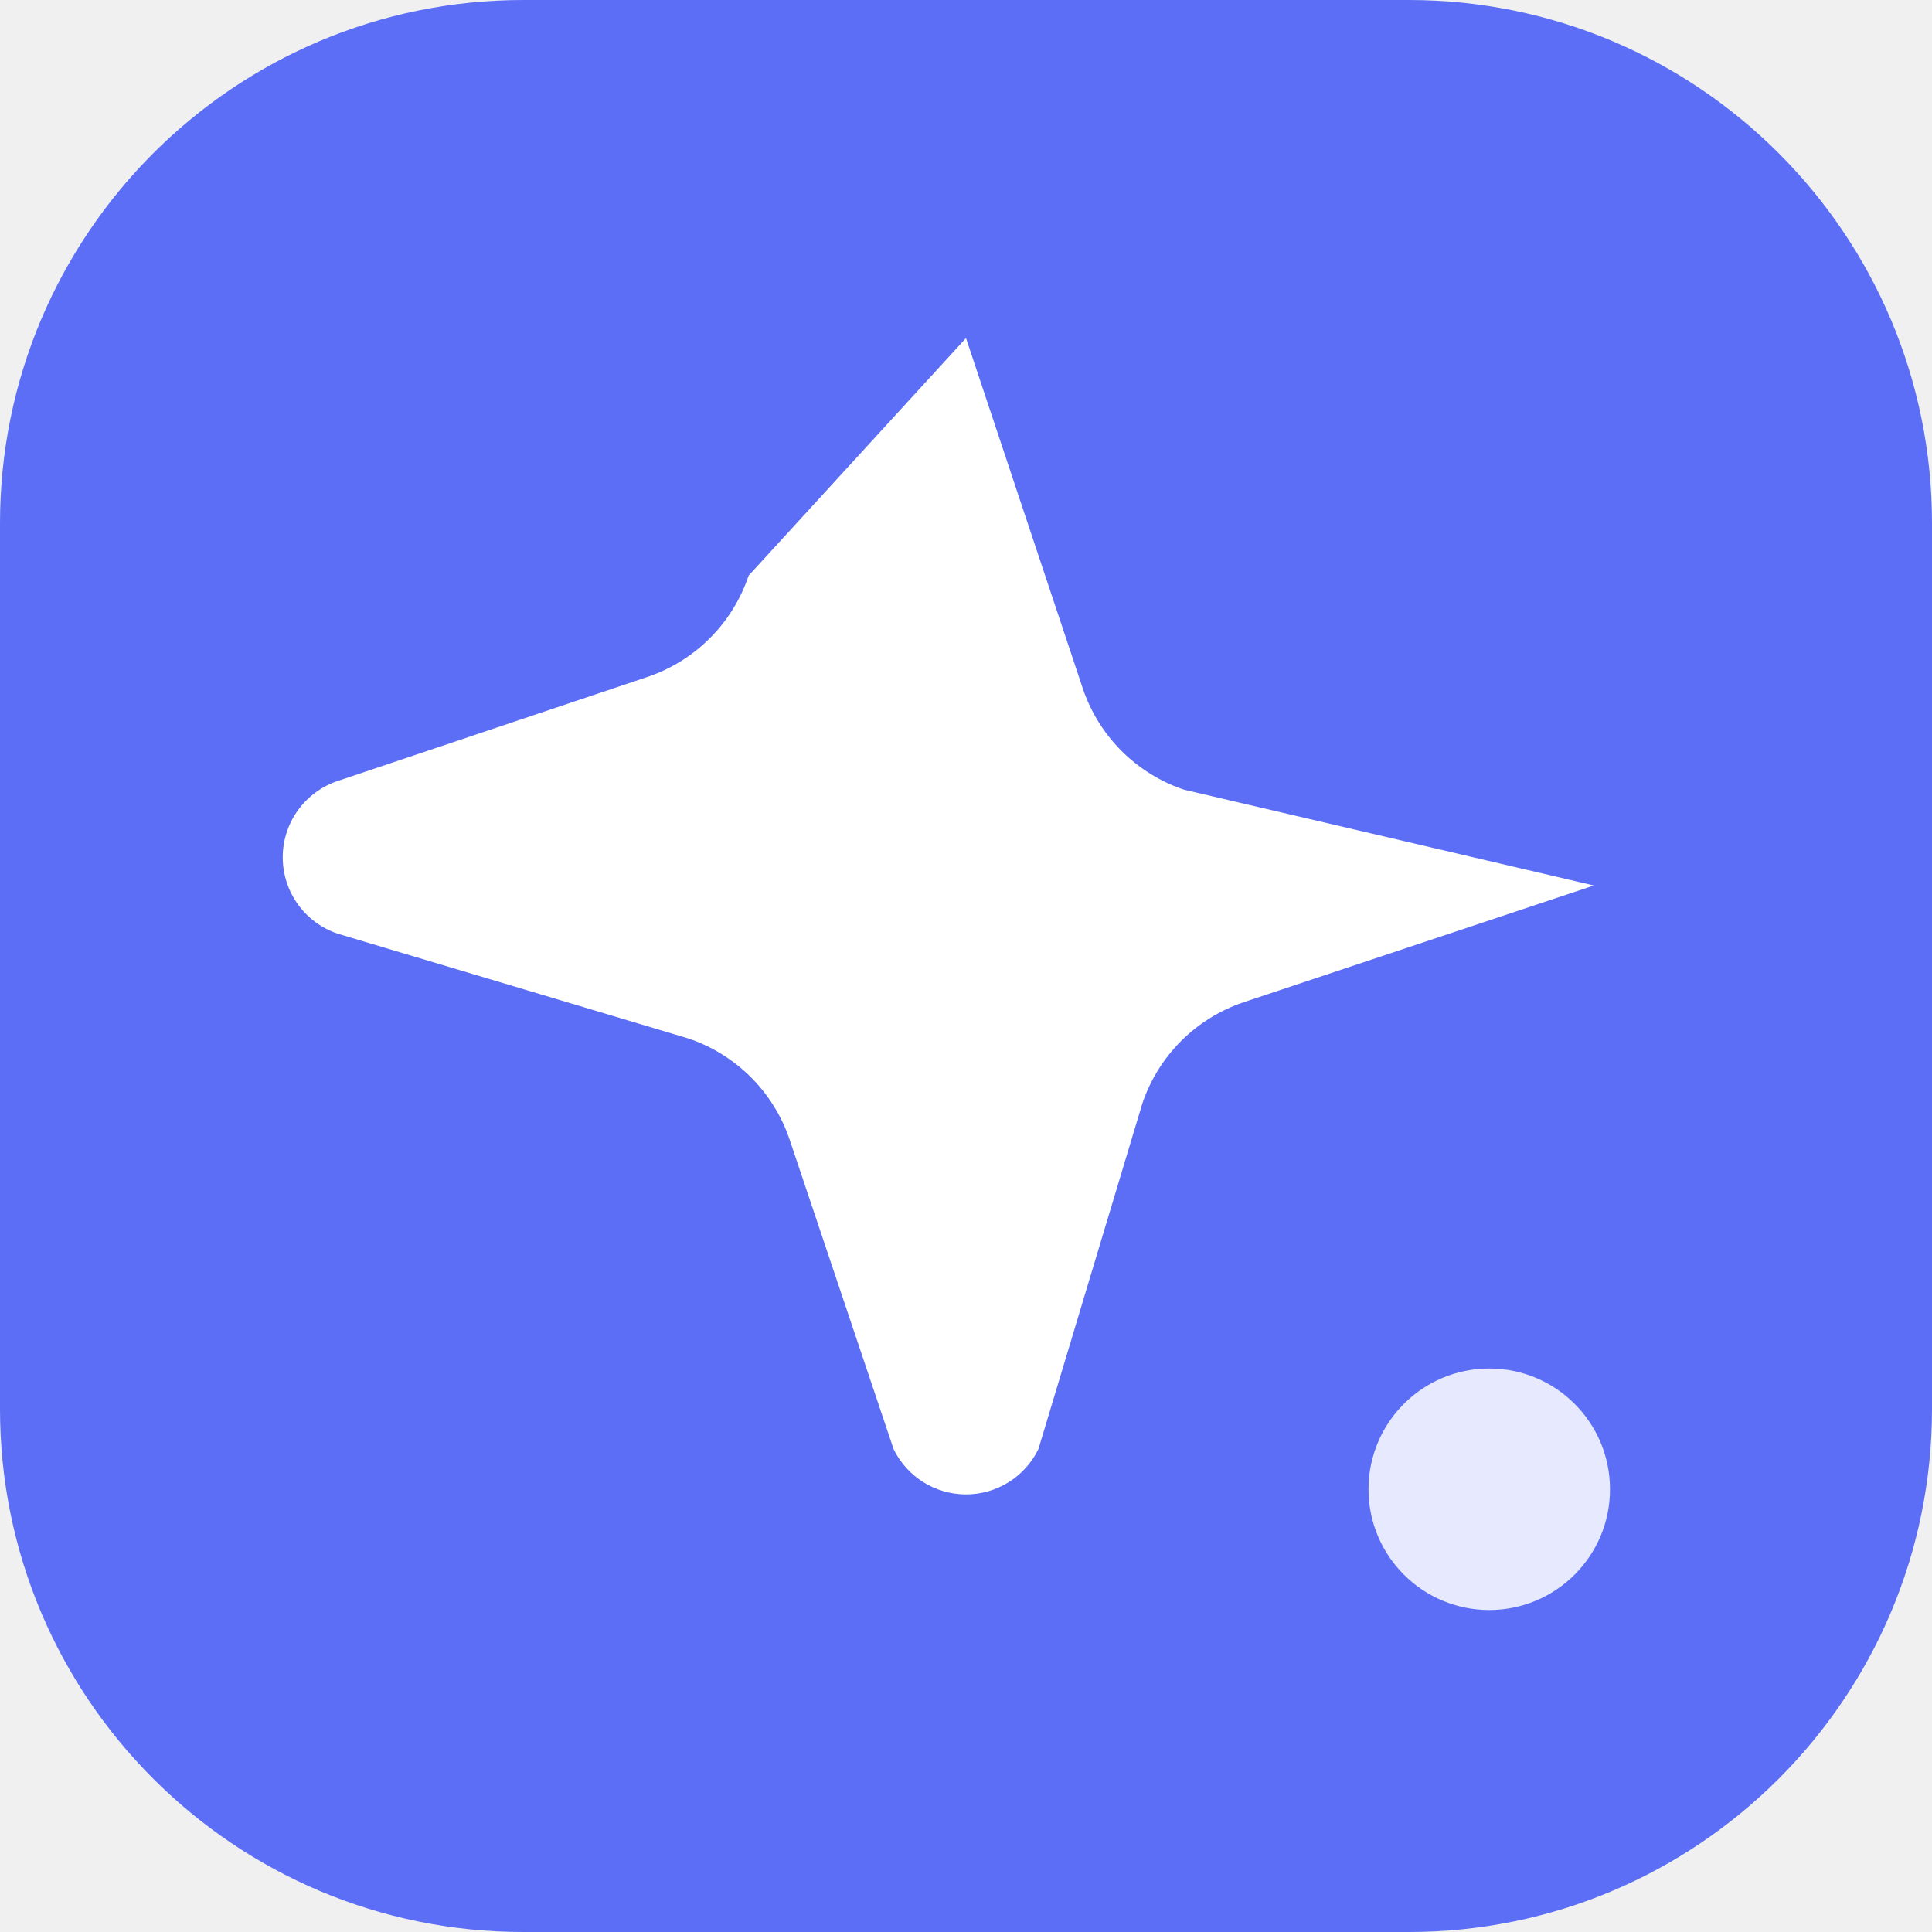
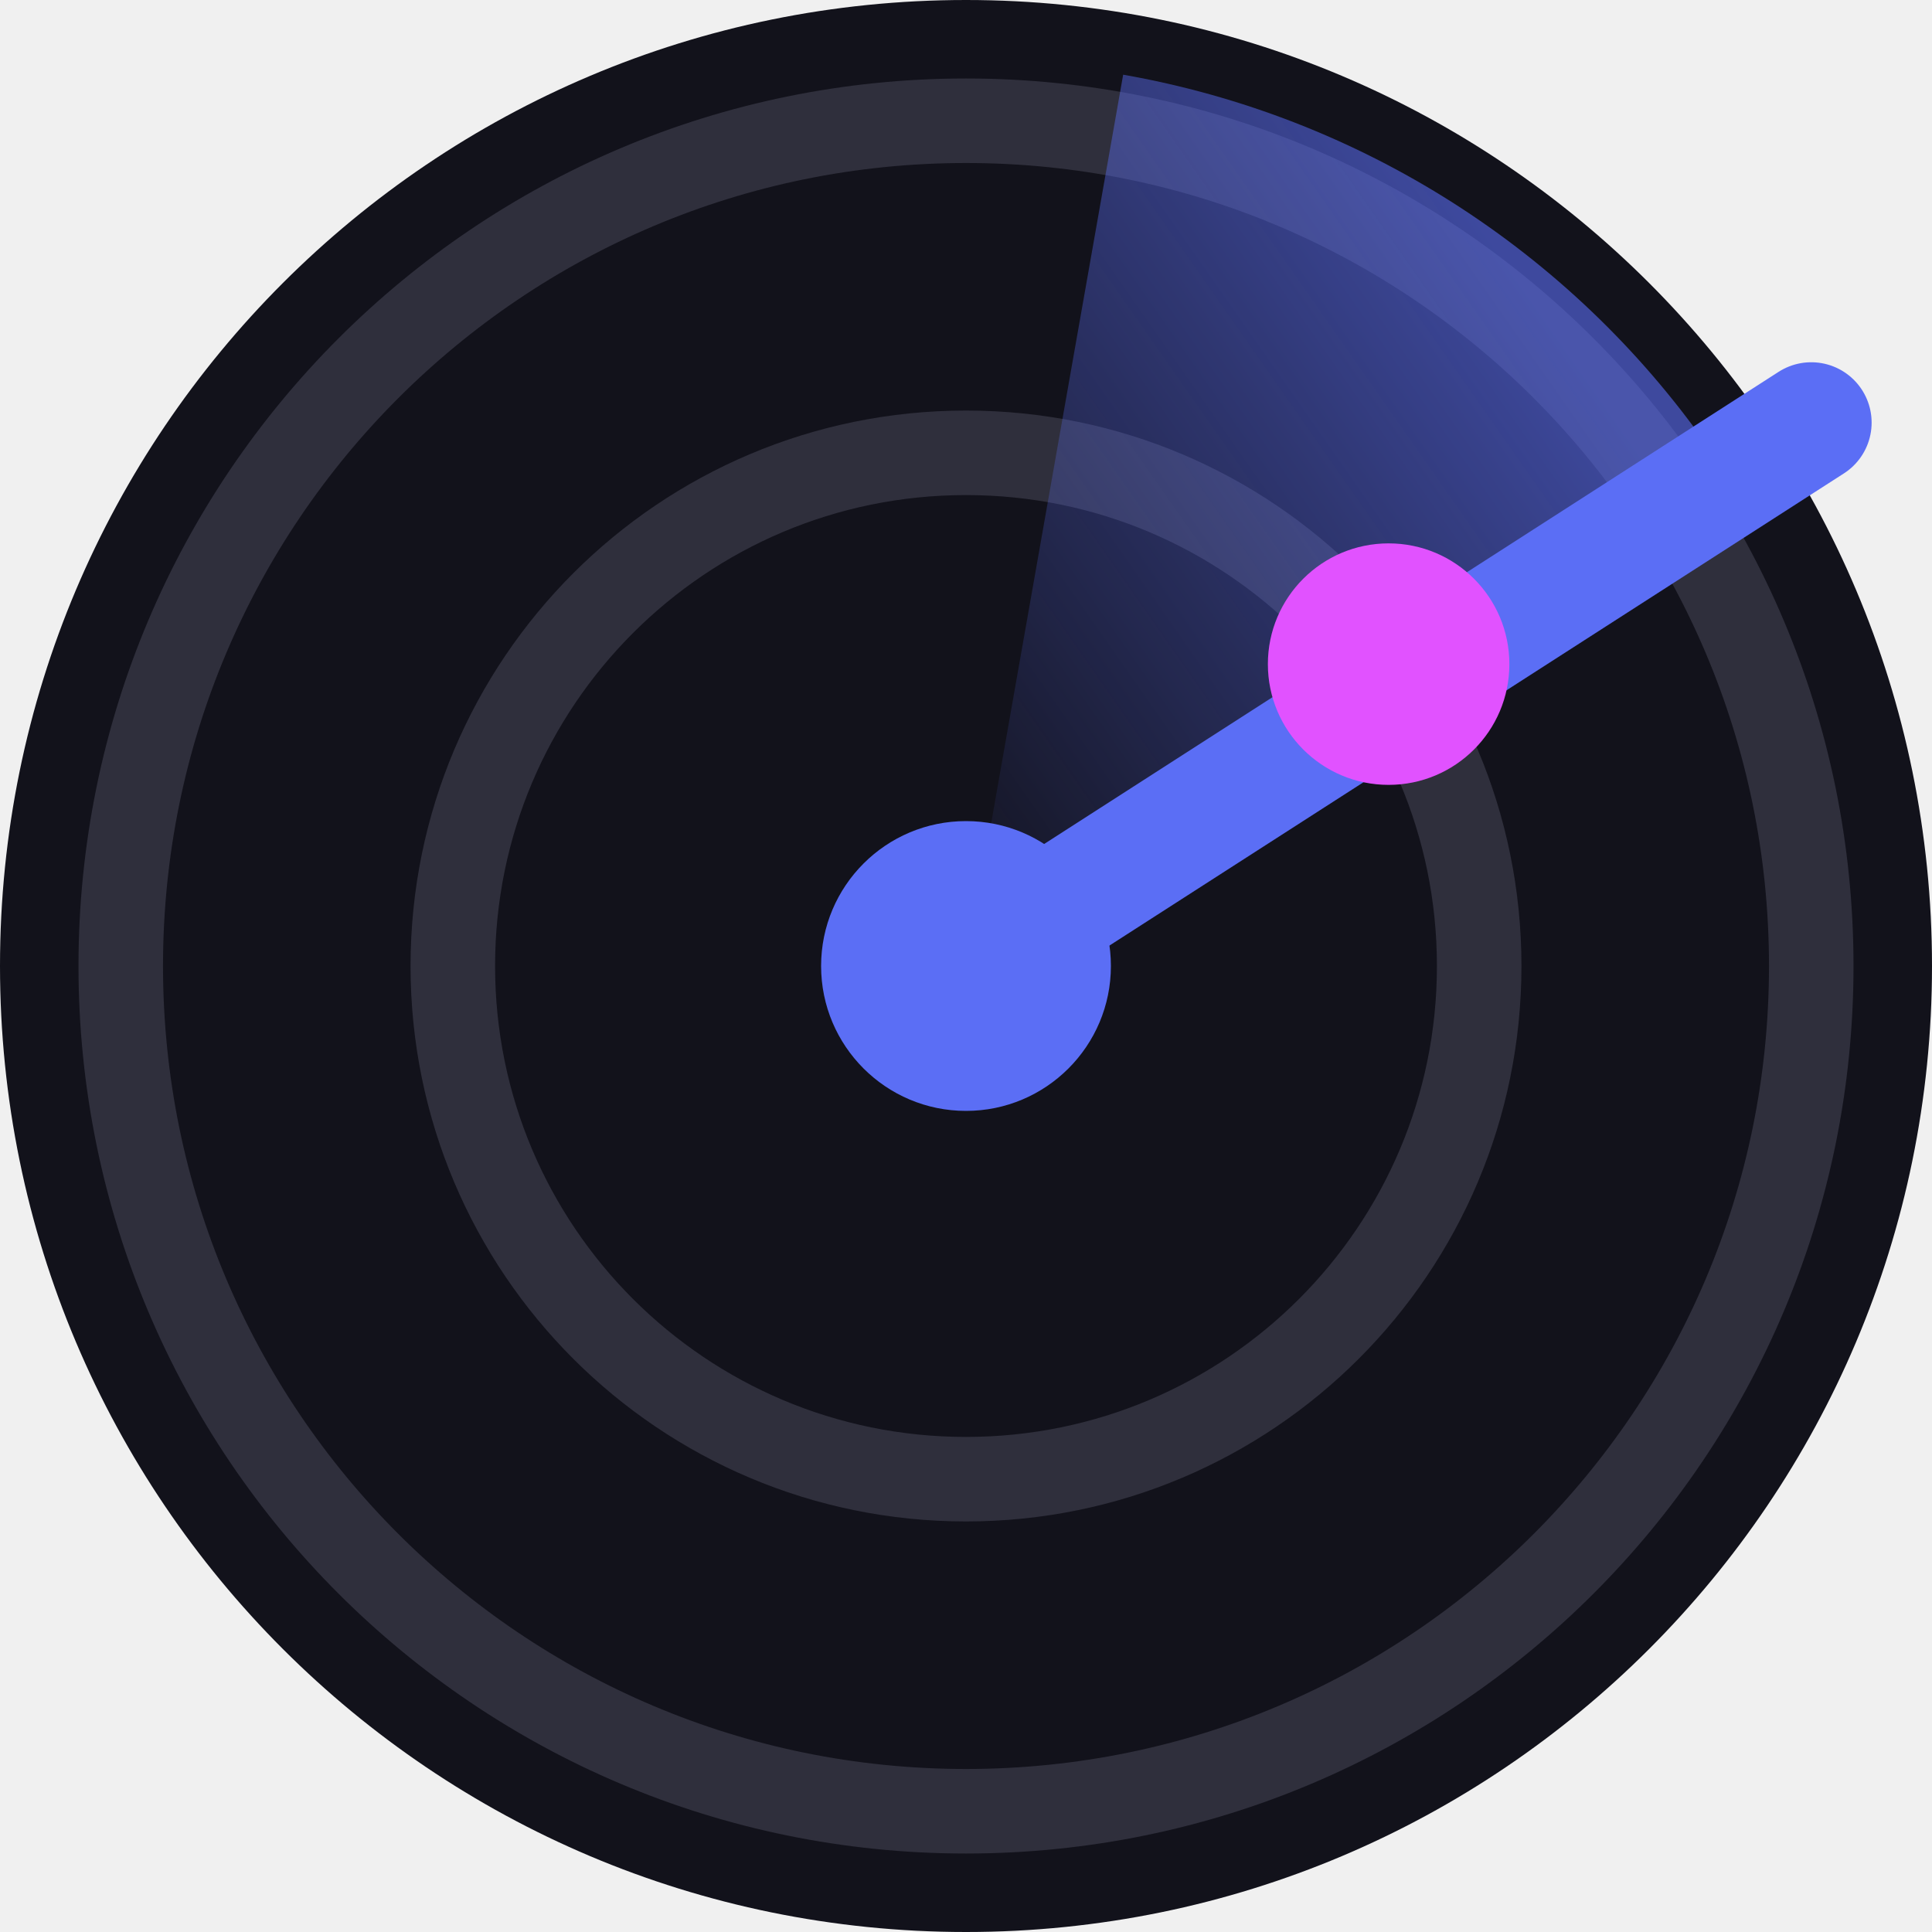
- <svg xmlns="http://www.w3.org/2000/svg" viewBox="0 0 24 24">
-   <rect x="0" y="0" width="24" height="24" rx="6.5" fill="#5b6ef5" />
-   <path d="M12 4.2l1.45 4.35a2 2 0 0 0 1.26 1.26L19.8 11l-4.35 1.45a2 2 0 0 0-1.26 1.26L12.9 18a1 1 0 0 1-1.8 0l-1.29-3.84a2 2 0 0 0-1.26-1.26L4.2 11.6a1 1 0 0 1 0-1.9l3.84-1.29a2 2 0 0 0 1.26-1.26L12 4.2z" fill="#fff" />
-   <circle cx="18.5" cy="18.5" r="1.5" fill="#fff" opacity="0.85" />
+ <svg xmlns="http://www.w3.org/2000/svg" viewBox="0 0 32 32">
+   <defs>
+     <linearGradient id="s" x1="16" y1="16" x2="30" y2="16" gradientUnits="userSpaceOnUse">
+       <stop offset="0" stop-color="#5b6ef5" stop-opacity="0" />
+       <stop offset="1" stop-color="#5b6ef5" stop-opacity="0.6" />
+     </linearGradient>
+   </defs>
+   <circle cx="16" cy="16" r="16" fill="#12121b" />
+   <circle cx="16" cy="16" r="14" fill="none" stroke="#2f2f3c" stroke-width="1.4" />
+   <circle cx="16" cy="16" r="8.5" fill="none" stroke="#2f2f3c" stroke-width="1.4" />
+   <path d="M16 16 L31 16 A15 15 0 0 0 26.6 5.4 Z" fill="url(#s)" transform="rotate(-35 16 16)" />
+   <line x1="16" y1="16" x2="30" y2="7" stroke="#5b6ef5" stroke-width="2" stroke-linecap="round" />
+   <circle cx="16" cy="16" r="2.4" fill="#5b6ef5" />
+   <circle cx="23" cy="11" r="2" fill="#e152ff" />
</svg>
